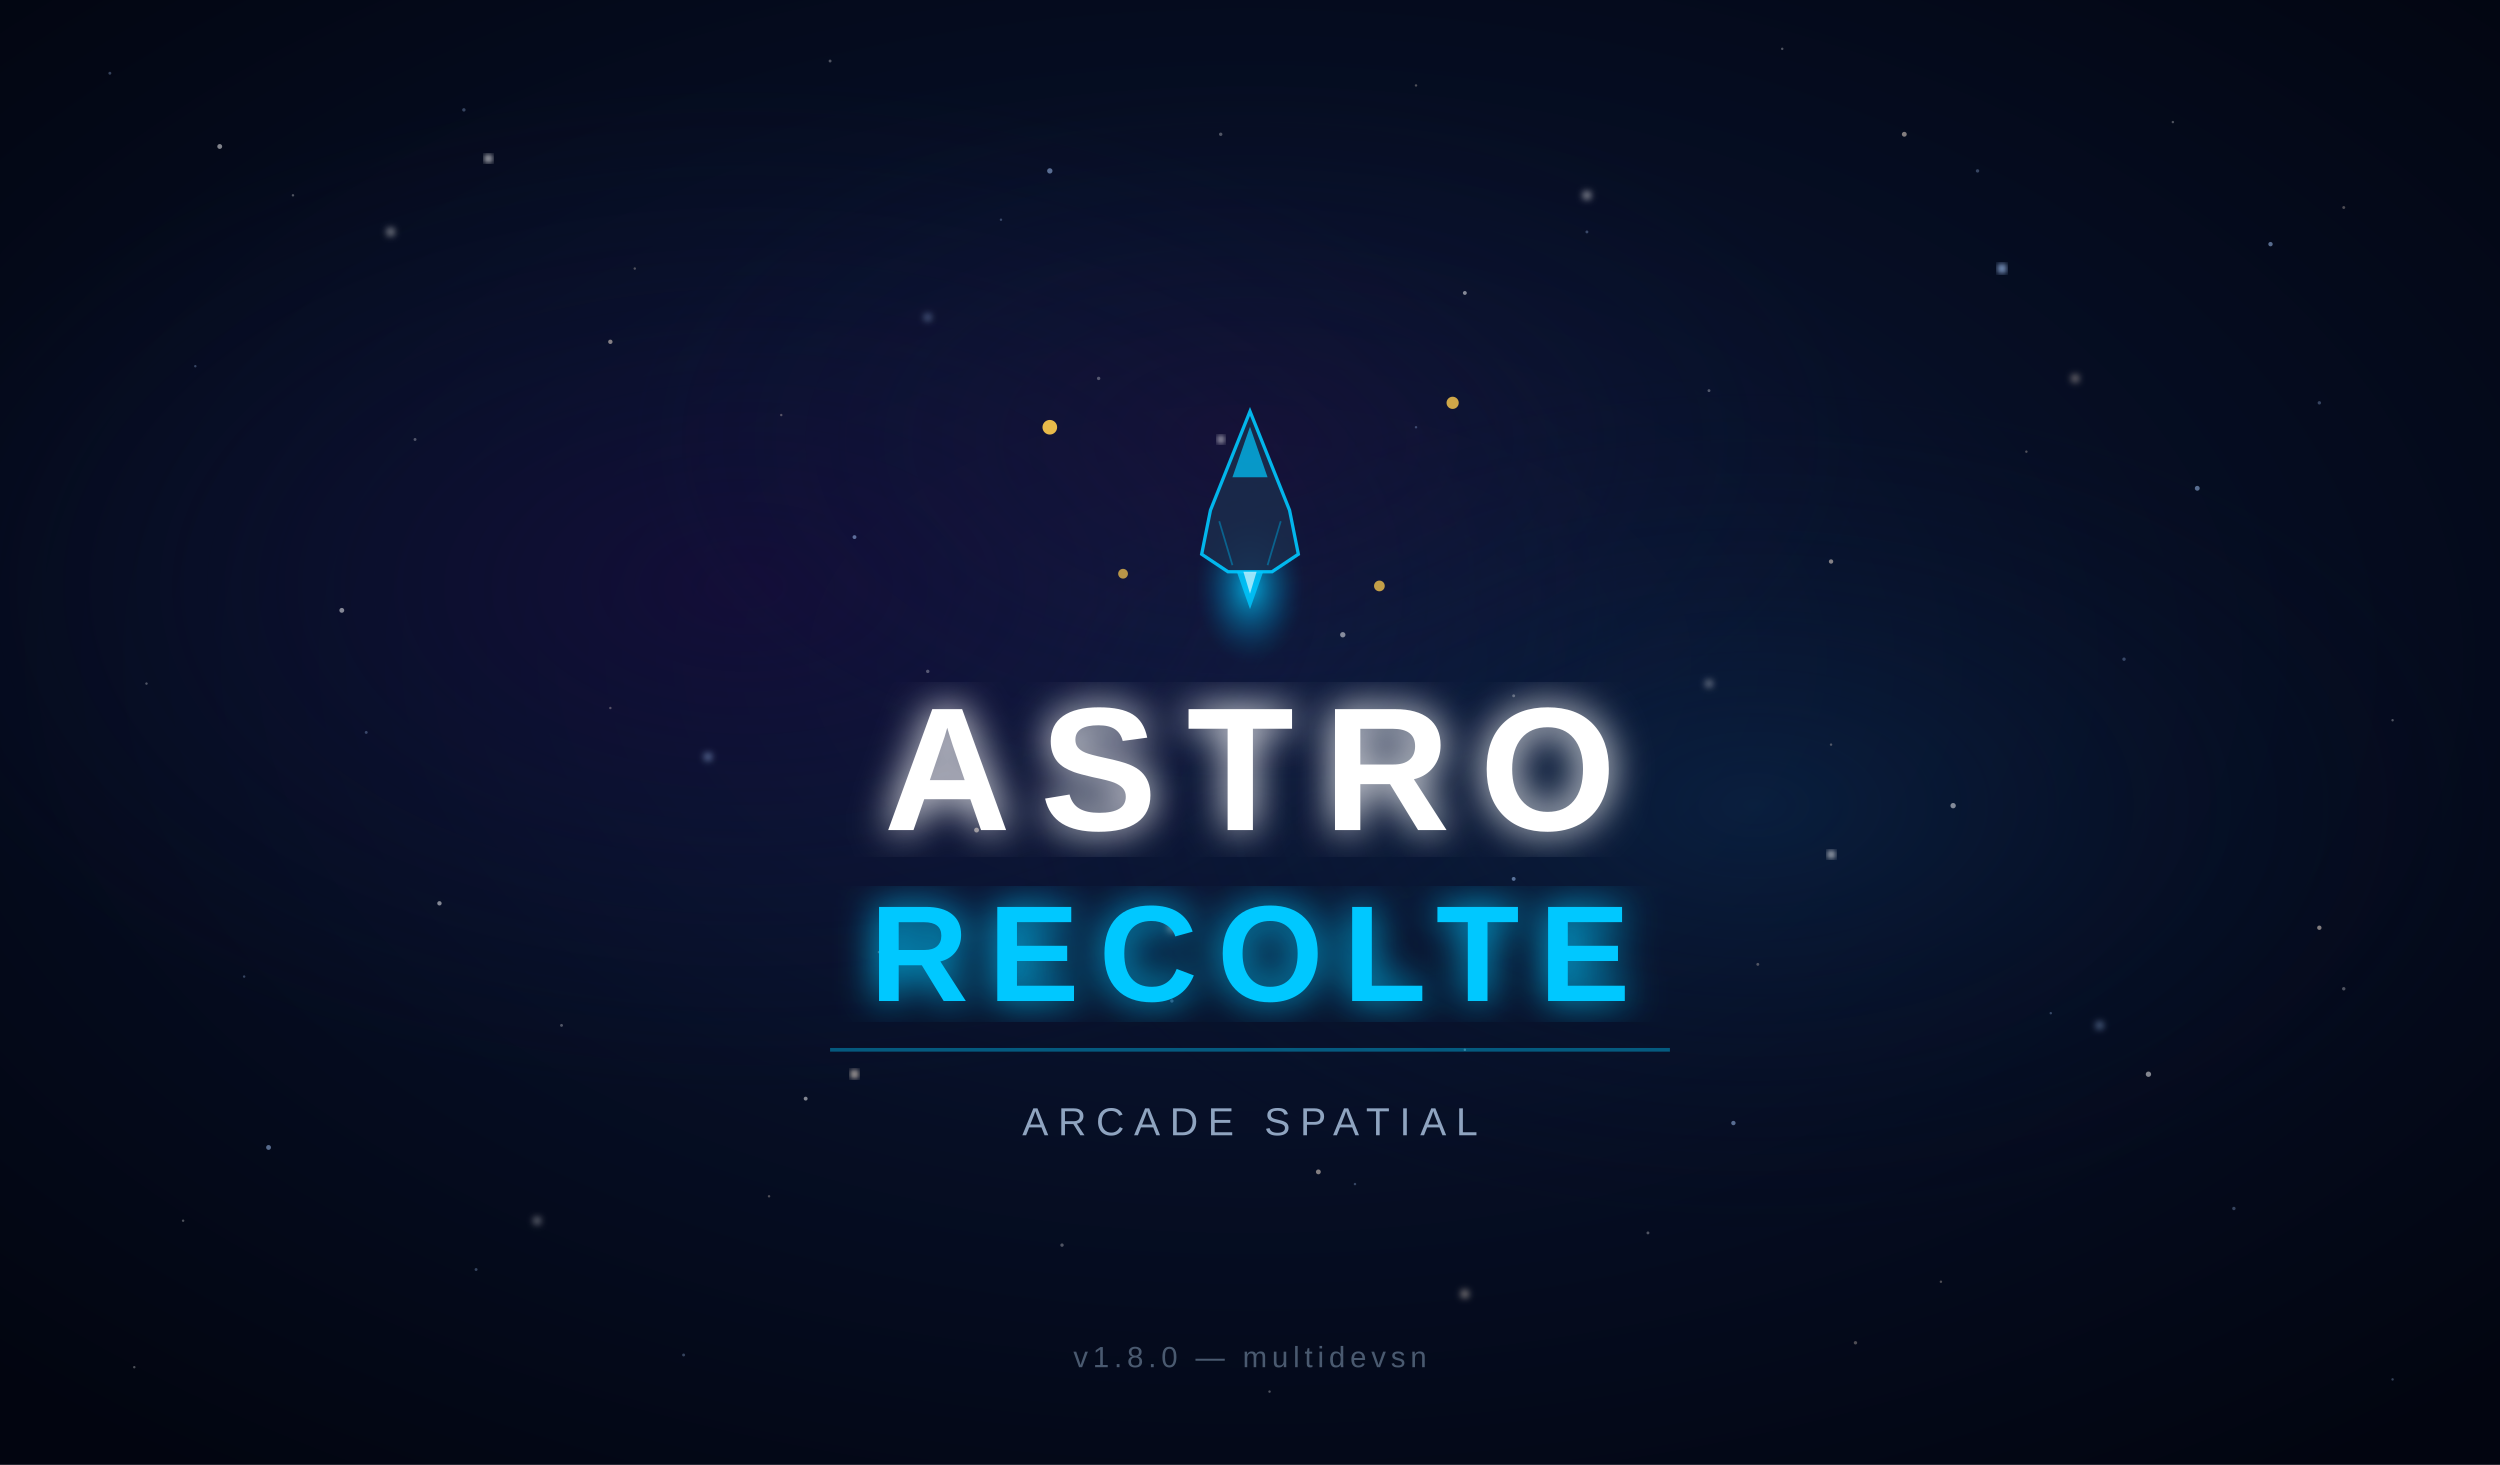
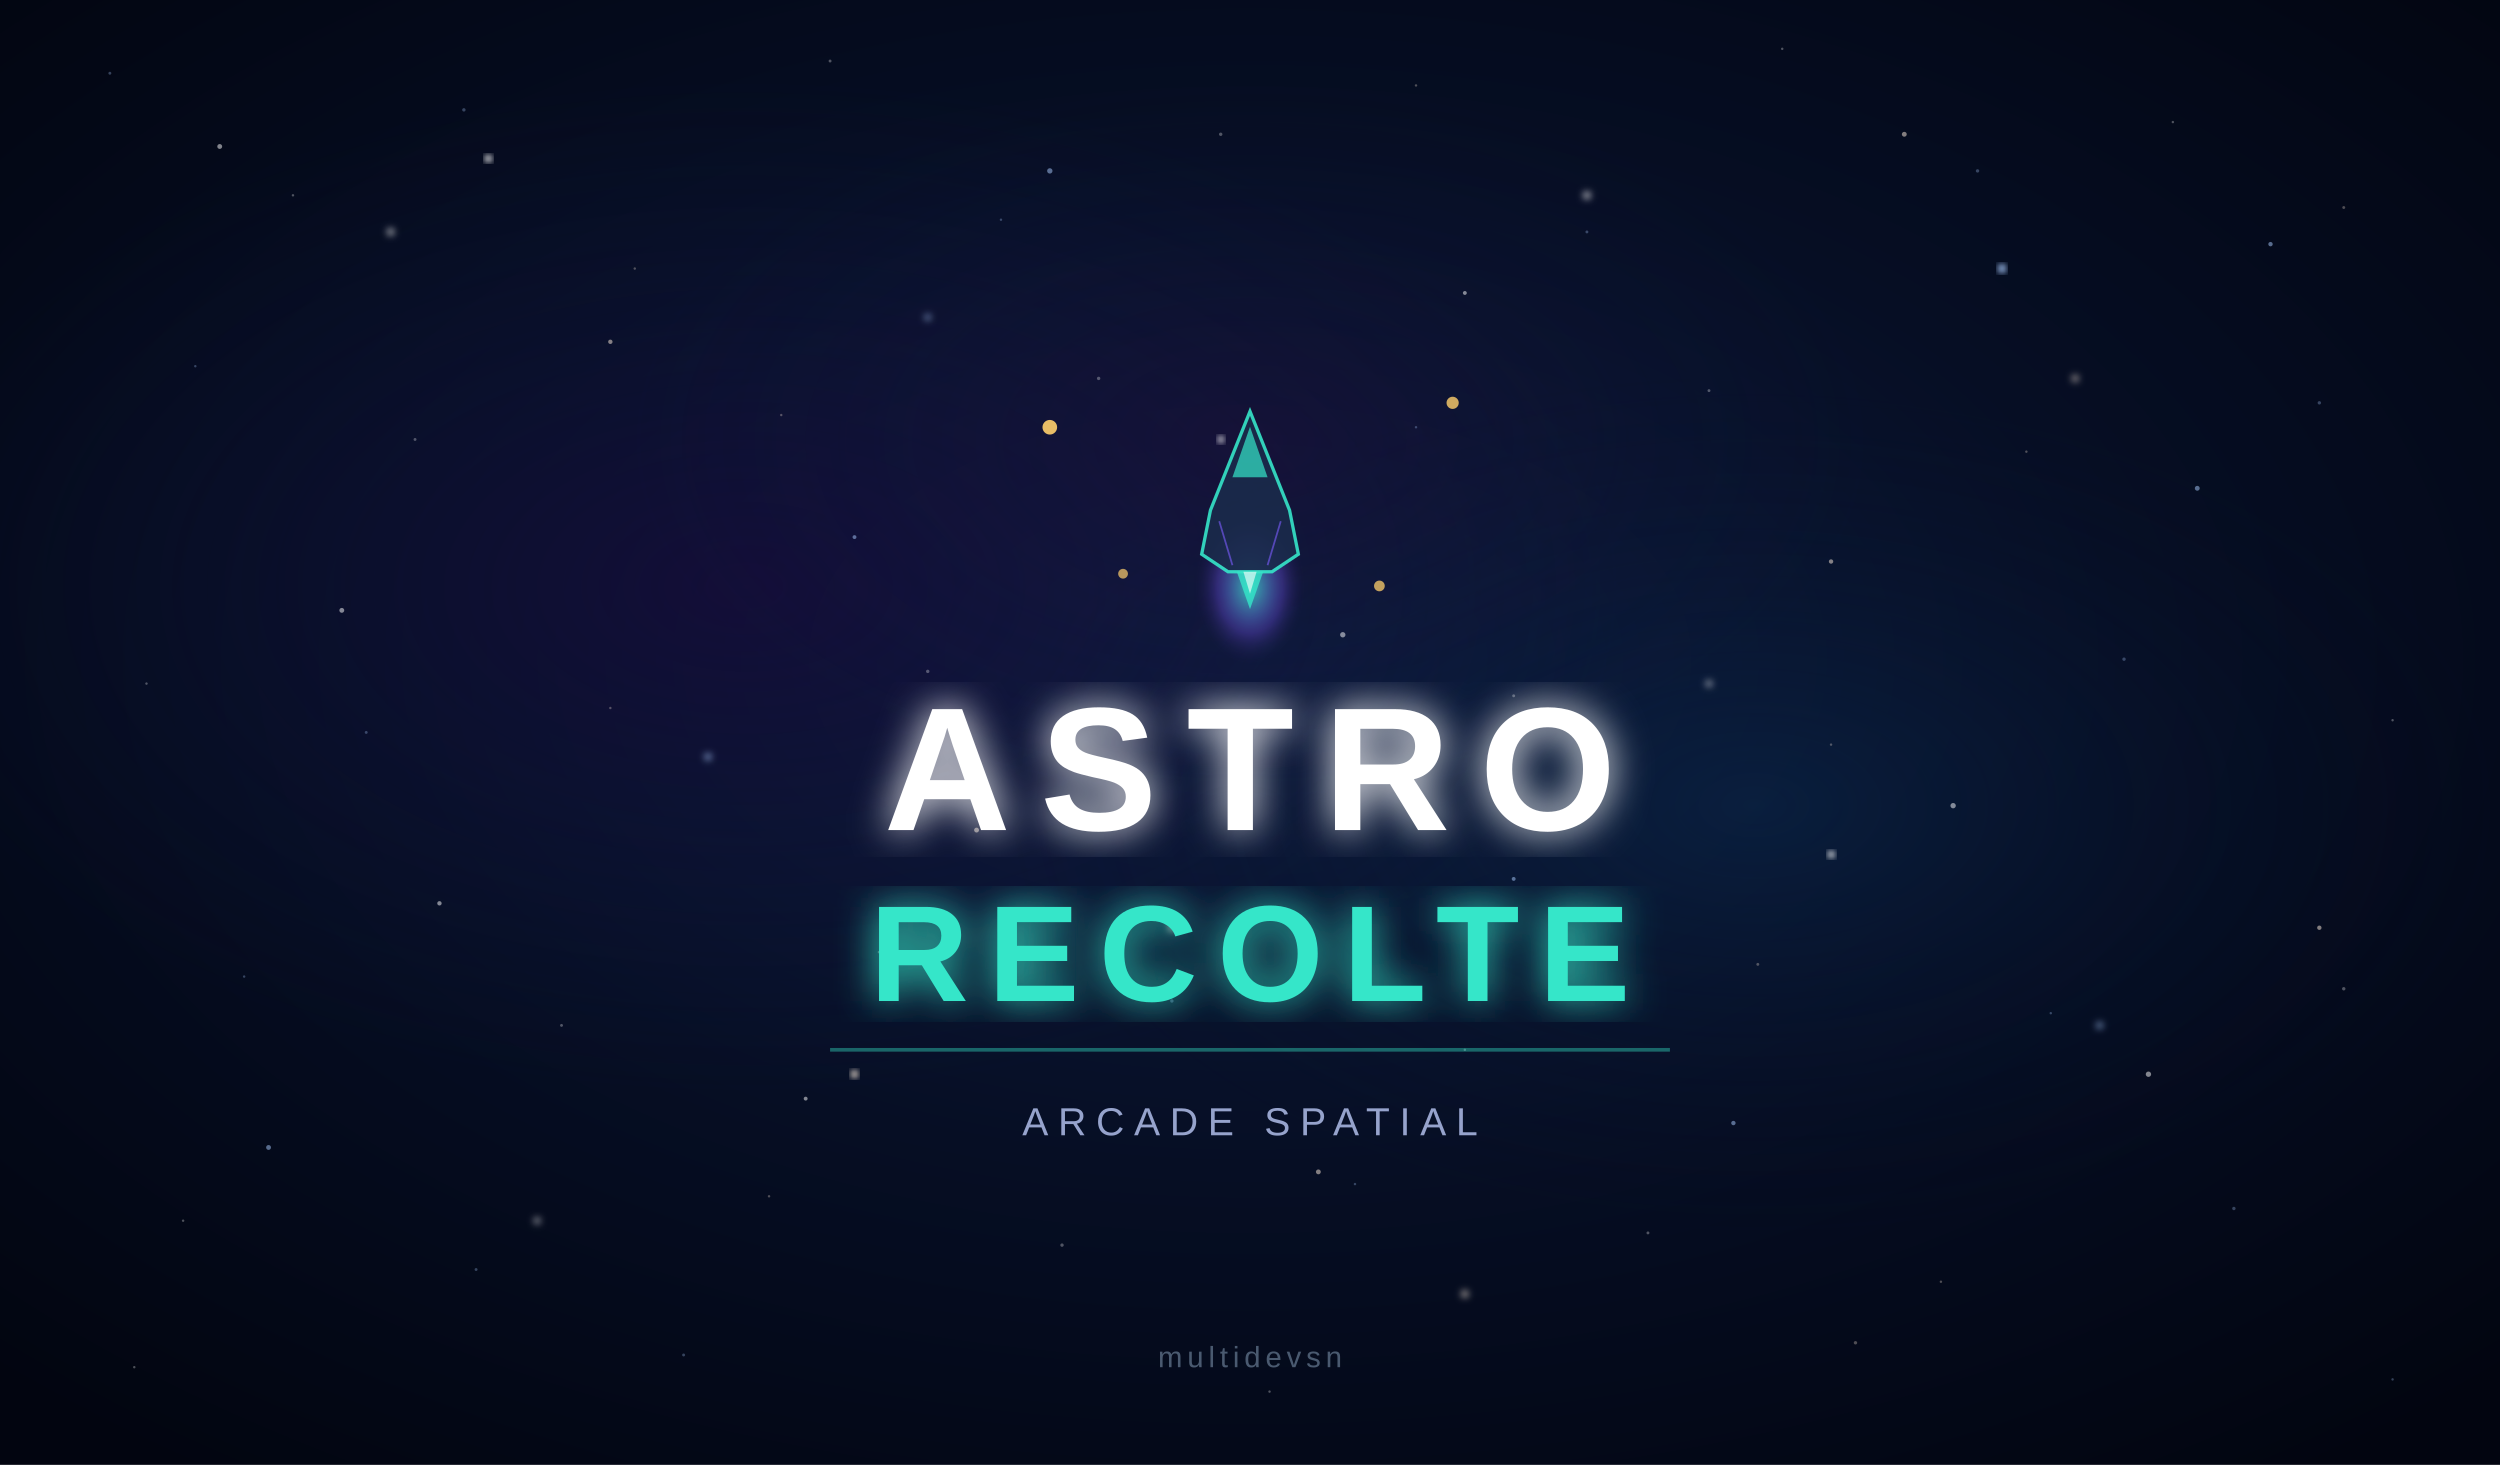
<svg xmlns="http://www.w3.org/2000/svg" viewBox="0 0 1024 600" width="1024" height="600">
  <defs>
    <radialGradient id="bgGrad" cx="50%" cy="45%" r="70%">
      <stop offset="0%" stop-color="#0d1b3e" />
      <stop offset="50%" stop-color="#060e24" />
      <stop offset="100%" stop-color="#020510" />
    </radialGradient>
    <radialGradient id="nebula1" cx="30%" cy="40%" r="35%">
      <stop offset="0%" stop-color="#1a0a3e" stop-opacity="0.6" />
      <stop offset="100%" stop-color="#0d1b3e" stop-opacity="0" />
    </radialGradient>
    <radialGradient id="nebula2" cx="70%" cy="55%" r="30%">
      <stop offset="0%" stop-color="#0a2a4e" stop-opacity="0.5" />
      <stop offset="100%" stop-color="#060e24" stop-opacity="0" />
    </radialGradient>
    <radialGradient id="nebula3" cx="50%" cy="30%" r="25%">
      <stop offset="0%" stop-color="#2a0a3e" stop-opacity="0.3" />
      <stop offset="100%" stop-color="#0d1b3e" stop-opacity="0" />
    </radialGradient>
    <filter id="titleGlow" x="-20%" y="-20%" width="140%" height="140%">
      <feGaussianBlur stdDeviation="8" result="blur" />
      <feComposite in="SourceGraphic" in2="blur" operator="over" />
    </filter>
    <filter id="starGlow">
      <feGaussianBlur stdDeviation="1.5" />
    </filter>
    <radialGradient id="engineGlow" cx="50%" cy="50%" r="50%">
-       <stop offset="0%" stop-color="#00c8ff" stop-opacity="0.8" />
-       <stop offset="60%" stop-color="#0088bb" stop-opacity="0.3" />
-       <stop offset="100%" stop-color="#004466" stop-opacity="0" />
+       <stop offset="0%" stop-color="#35e6c9" stop-opacity="0.8" />
+       <stop offset="60%" stop-color="#7c5cff" stop-opacity="0.3" />
+       <stop offset="100%" stop-color="#2a1a5c" stop-opacity="0" />
    </radialGradient>
  </defs>
  <rect width="1024" height="600" fill="url(#bgGrad)" />
  <rect width="1024" height="600" fill="url(#nebula1)" />
  <rect width="1024" height="600" fill="url(#nebula2)" />
  <rect width="1024" height="600" fill="url(#nebula3)" />
  <g opacity="0.3">
    <circle cx="45" cy="30" r="0.6" fill="#aaccff" />
    <circle cx="120" cy="80" r="0.5" fill="#ffffff" />
    <circle cx="190" cy="45" r="0.7" fill="#aaccff" />
    <circle cx="260" cy="110" r="0.5" fill="#ffeedd" />
    <circle cx="340" cy="25" r="0.6" fill="#ffffff" />
    <circle cx="410" cy="90" r="0.5" fill="#aaccff" />
    <circle cx="500" cy="55" r="0.7" fill="#ffffff" />
    <circle cx="580" cy="35" r="0.5" fill="#ffeedd" />
    <circle cx="650" cy="95" r="0.6" fill="#aaccff" />
    <circle cx="730" cy="20" r="0.5" fill="#ffffff" />
    <circle cx="810" cy="70" r="0.7" fill="#aaccff" />
    <circle cx="890" cy="50" r="0.5" fill="#ffffff" />
    <circle cx="960" cy="85" r="0.6" fill="#ffeedd" />
    <circle cx="80" cy="150" r="0.5" fill="#aaccff" />
    <circle cx="170" cy="180" r="0.6" fill="#ffffff" />
    <circle cx="320" cy="170" r="0.5" fill="#ffeedd" />
    <circle cx="450" cy="155" r="0.7" fill="#ffffff" />
    <circle cx="580" cy="175" r="0.5" fill="#aaccff" />
    <circle cx="700" cy="160" r="0.6" fill="#ffffff" />
    <circle cx="830" cy="185" r="0.5" fill="#ffeedd" />
    <circle cx="950" cy="165" r="0.7" fill="#aaccff" />
    <circle cx="60" cy="280" r="0.5" fill="#ffffff" />
    <circle cx="150" cy="300" r="0.6" fill="#aaccff" />
    <circle cx="250" cy="290" r="0.5" fill="#ffeedd" />
    <circle cx="380" cy="275" r="0.7" fill="#ffffff" />
    <circle cx="500" cy="295" r="0.5" fill="#aaccff" />
    <circle cx="620" cy="285" r="0.6" fill="#ffffff" />
    <circle cx="750" cy="305" r="0.5" fill="#ffeedd" />
    <circle cx="870" cy="270" r="0.7" fill="#aaccff" />
    <circle cx="980" cy="295" r="0.5" fill="#ffffff" />
    <circle cx="100" cy="400" r="0.5" fill="#aaccff" />
    <circle cx="230" cy="420" r="0.6" fill="#ffffff" />
    <circle cx="360" cy="390" r="0.5" fill="#ffeedd" />
    <circle cx="480" cy="410" r="0.7" fill="#aaccff" />
    <circle cx="600" cy="430" r="0.5" fill="#ffffff" />
    <circle cx="720" cy="395" r="0.6" fill="#ffeedd" />
    <circle cx="840" cy="415" r="0.5" fill="#aaccff" />
    <circle cx="960" cy="405" r="0.7" fill="#ffffff" />
    <circle cx="75" cy="500" r="0.5" fill="#ffffff" />
    <circle cx="195" cy="520" r="0.6" fill="#aaccff" />
    <circle cx="315" cy="490" r="0.5" fill="#ffeedd" />
    <circle cx="435" cy="510" r="0.7" fill="#ffffff" />
    <circle cx="555" cy="485" r="0.5" fill="#aaccff" />
    <circle cx="675" cy="505" r="0.6" fill="#ffffff" />
    <circle cx="795" cy="525" r="0.5" fill="#ffeedd" />
    <circle cx="915" cy="495" r="0.7" fill="#aaccff" />
    <circle cx="55" cy="560" r="0.5" fill="#ffffff" />
    <circle cx="280" cy="555" r="0.6" fill="#aaccff" />
    <circle cx="520" cy="570" r="0.5" fill="#ffffff" />
    <circle cx="760" cy="550" r="0.7" fill="#ffeedd" />
    <circle cx="980" cy="565" r="0.5" fill="#aaccff" />
  </g>
  <g opacity="0.5">
    <circle cx="90" cy="60" r="1.0" fill="#ffffff" />
    <circle cx="250" cy="140" r="0.9" fill="#ffeedd" />
    <circle cx="430" cy="70" r="1.1" fill="#aaccff" />
    <circle cx="600" cy="120" r="0.8" fill="#ffffff" />
    <circle cx="780" cy="55" r="1.0" fill="#ffeedd" />
    <circle cx="930" cy="100" r="0.9" fill="#aaccff" />
    <circle cx="140" cy="250" r="1.0" fill="#ffffff" />
    <circle cx="350" cy="220" r="0.8" fill="#aaccff" />
    <circle cx="550" cy="260" r="1.1" fill="#ffffff" />
    <circle cx="750" cy="230" r="0.9" fill="#ffeedd" />
    <circle cx="900" cy="200" r="1.0" fill="#aaccff" />
    <circle cx="180" cy="370" r="0.9" fill="#ffffff" />
    <circle cx="400" cy="340" r="1.0" fill="#ffeedd" />
    <circle cx="620" cy="360" r="0.8" fill="#aaccff" />
    <circle cx="800" cy="330" r="1.1" fill="#ffffff" />
    <circle cx="950" cy="380" r="0.9" fill="#ffeedd" />
    <circle cx="110" cy="470" r="1.0" fill="#aaccff" />
    <circle cx="330" cy="450" r="0.8" fill="#ffffff" />
    <circle cx="540" cy="480" r="1.0" fill="#ffeedd" />
    <circle cx="710" cy="460" r="0.9" fill="#aaccff" />
    <circle cx="880" cy="440" r="1.1" fill="#ffffff" />
  </g>
  <g filter="url(#starGlow)" opacity="0.8">
    <circle cx="160" cy="95" r="1.4" fill="#ffffff" />
    <circle cx="380" cy="130" r="1.2" fill="#aaccff" />
    <circle cx="650" cy="80" r="1.5" fill="#ffffff" />
    <circle cx="850" cy="155" r="1.3" fill="#ffeedd" />
    <circle cx="290" cy="310" r="1.4" fill="#aaccff" />
    <circle cx="700" cy="280" r="1.2" fill="#ffffff" />
    <circle cx="480" cy="380" r="1.5" fill="#ffeedd" />
    <circle cx="860" cy="420" r="1.3" fill="#aaccff" />
    <circle cx="220" cy="500" r="1.2" fill="#ffffff" />
    <circle cx="600" cy="530" r="1.4" fill="#ffeedd" />
  </g>
  <g opacity="0.95">
    <circle cx="200" cy="65" r="1.8" fill="#ffffff" filter="url(#starGlow)" />
    <circle cx="820" cy="110" r="2.0" fill="#aaccff" filter="url(#starGlow)" />
    <circle cx="500" cy="180" r="1.6" fill="#ffffff" filter="url(#starGlow)" />
    <circle cx="350" cy="440" r="1.8" fill="#ffeedd" filter="url(#starGlow)" />
    <circle cx="750" cy="350" r="1.7" fill="#ffffff" filter="url(#starGlow)" />
  </g>
  <g transform="translate(512, 200) scale(0.9)">
    <ellipse cx="0" cy="45" rx="25" ry="35" fill="url(#engineGlow)" />
-     <path d="M0,-35 L-18,10 L-22,30 L-10,38 L10,38 L22,30 L18,10 Z" fill="#1a2a4a" stroke="#00c8ff" stroke-width="1.5" opacity="0.9" />
-     <path d="M0,-28 L-8,-5 L8,-5 Z" fill="#00c8ff" opacity="0.7" />
-     <line x1="-14" y1="15" x2="-8" y2="35" stroke="#0088bb" stroke-width="0.8" opacity="0.6" />
-     <line x1="14" y1="15" x2="8" y2="35" stroke="#0088bb" stroke-width="0.8" opacity="0.6" />
-     <path d="M-6,38 L0,55 L6,38" fill="#00c8ff" opacity="0.8" />
+     <path d="M0,-35 L-18,10 L-22,30 L-10,38 L10,38 L22,30 L18,10 Z" fill="#1a2a4a" stroke="#35e6c9" stroke-width="1.5" opacity="0.9" />
+     <path d="M0,-28 L-8,-5 L8,-5 Z" fill="#35e6c9" opacity="0.7" />
+     <line x1="-14" y1="15" x2="-8" y2="35" stroke="#7c5cff" stroke-width="0.8" opacity="0.6" />
+     <line x1="14" y1="15" x2="8" y2="35" stroke="#7c5cff" stroke-width="0.8" opacity="0.6" />
+     <path d="M-6,38 L0,55 L6,38" fill="#35e6c9" opacity="0.8" />
    <path d="M-3,38 L0,48 L3,38" fill="#ffffff" opacity="0.6" />
  </g>
-   <circle cx="430" cy="175" r="3" fill="#ffcc4d" opacity="0.9" />
-   <circle cx="595" cy="165" r="2.5" fill="#ffcc4d" opacity="0.8" />
-   <circle cx="460" cy="235" r="2" fill="#ffcc4d" opacity="0.7" />
-   <circle cx="565" cy="240" r="2.2" fill="#ffcc4d" opacity="0.75" />
+   <circle cx="430" cy="175" r="3" fill="#ffcf6b" opacity="0.9" />
+   <circle cx="595" cy="165" r="2.5" fill="#ffcf6b" opacity="0.8" />
+   <circle cx="460" cy="235" r="2" fill="#ffcf6b" opacity="0.7" />
+   <circle cx="565" cy="240" r="2.2" fill="#ffcf6b" opacity="0.75" />
  <text x="512" y="340" text-anchor="middle" font-family="Arial, Helvetica, sans-serif" font-size="72" font-weight="bold" fill="#ffffff" filter="url(#titleGlow)" letter-spacing="12">ASTRO</text>
-   <text x="512" y="410" text-anchor="middle" font-family="Arial, Helvetica, sans-serif" font-size="56" font-weight="bold" fill="#00c8ff" filter="url(#titleGlow)" letter-spacing="8">RECOLTE</text>
-   <line x1="340" y1="430" x2="684" y2="430" stroke="#00c8ff" stroke-width="1.5" opacity="0.4" />
-   <text x="512" y="465" text-anchor="middle" font-family="Arial, Helvetica, sans-serif" font-size="16" fill="#8fa4c0" letter-spacing="4">ARCADE SPATIAL</text>
-   <text x="512" y="560" text-anchor="middle" font-family="Arial, Helvetica, sans-serif" font-size="12" fill="#4a5a70" letter-spacing="2">v1.8.0 — multidevsn</text>
+   <text x="512" y="410" text-anchor="middle" font-family="Arial, Helvetica, sans-serif" font-size="56" font-weight="bold" fill="#35e6c9" filter="url(#titleGlow)" letter-spacing="8">RECOLTE</text>
+   <line x1="340" y1="430" x2="684" y2="430" stroke="#35e6c9" stroke-width="1.5" opacity="0.4" />
+   <text x="512" y="465" text-anchor="middle" font-family="Arial, Helvetica, sans-serif" font-size="16" fill="#96a3cc" letter-spacing="4">ARCADE SPATIAL</text>
+   <text x="512" y="560" text-anchor="middle" font-family="Arial, Helvetica, sans-serif" font-size="12" fill="#4a5a70" letter-spacing="2">multidevsn</text>
</svg>
